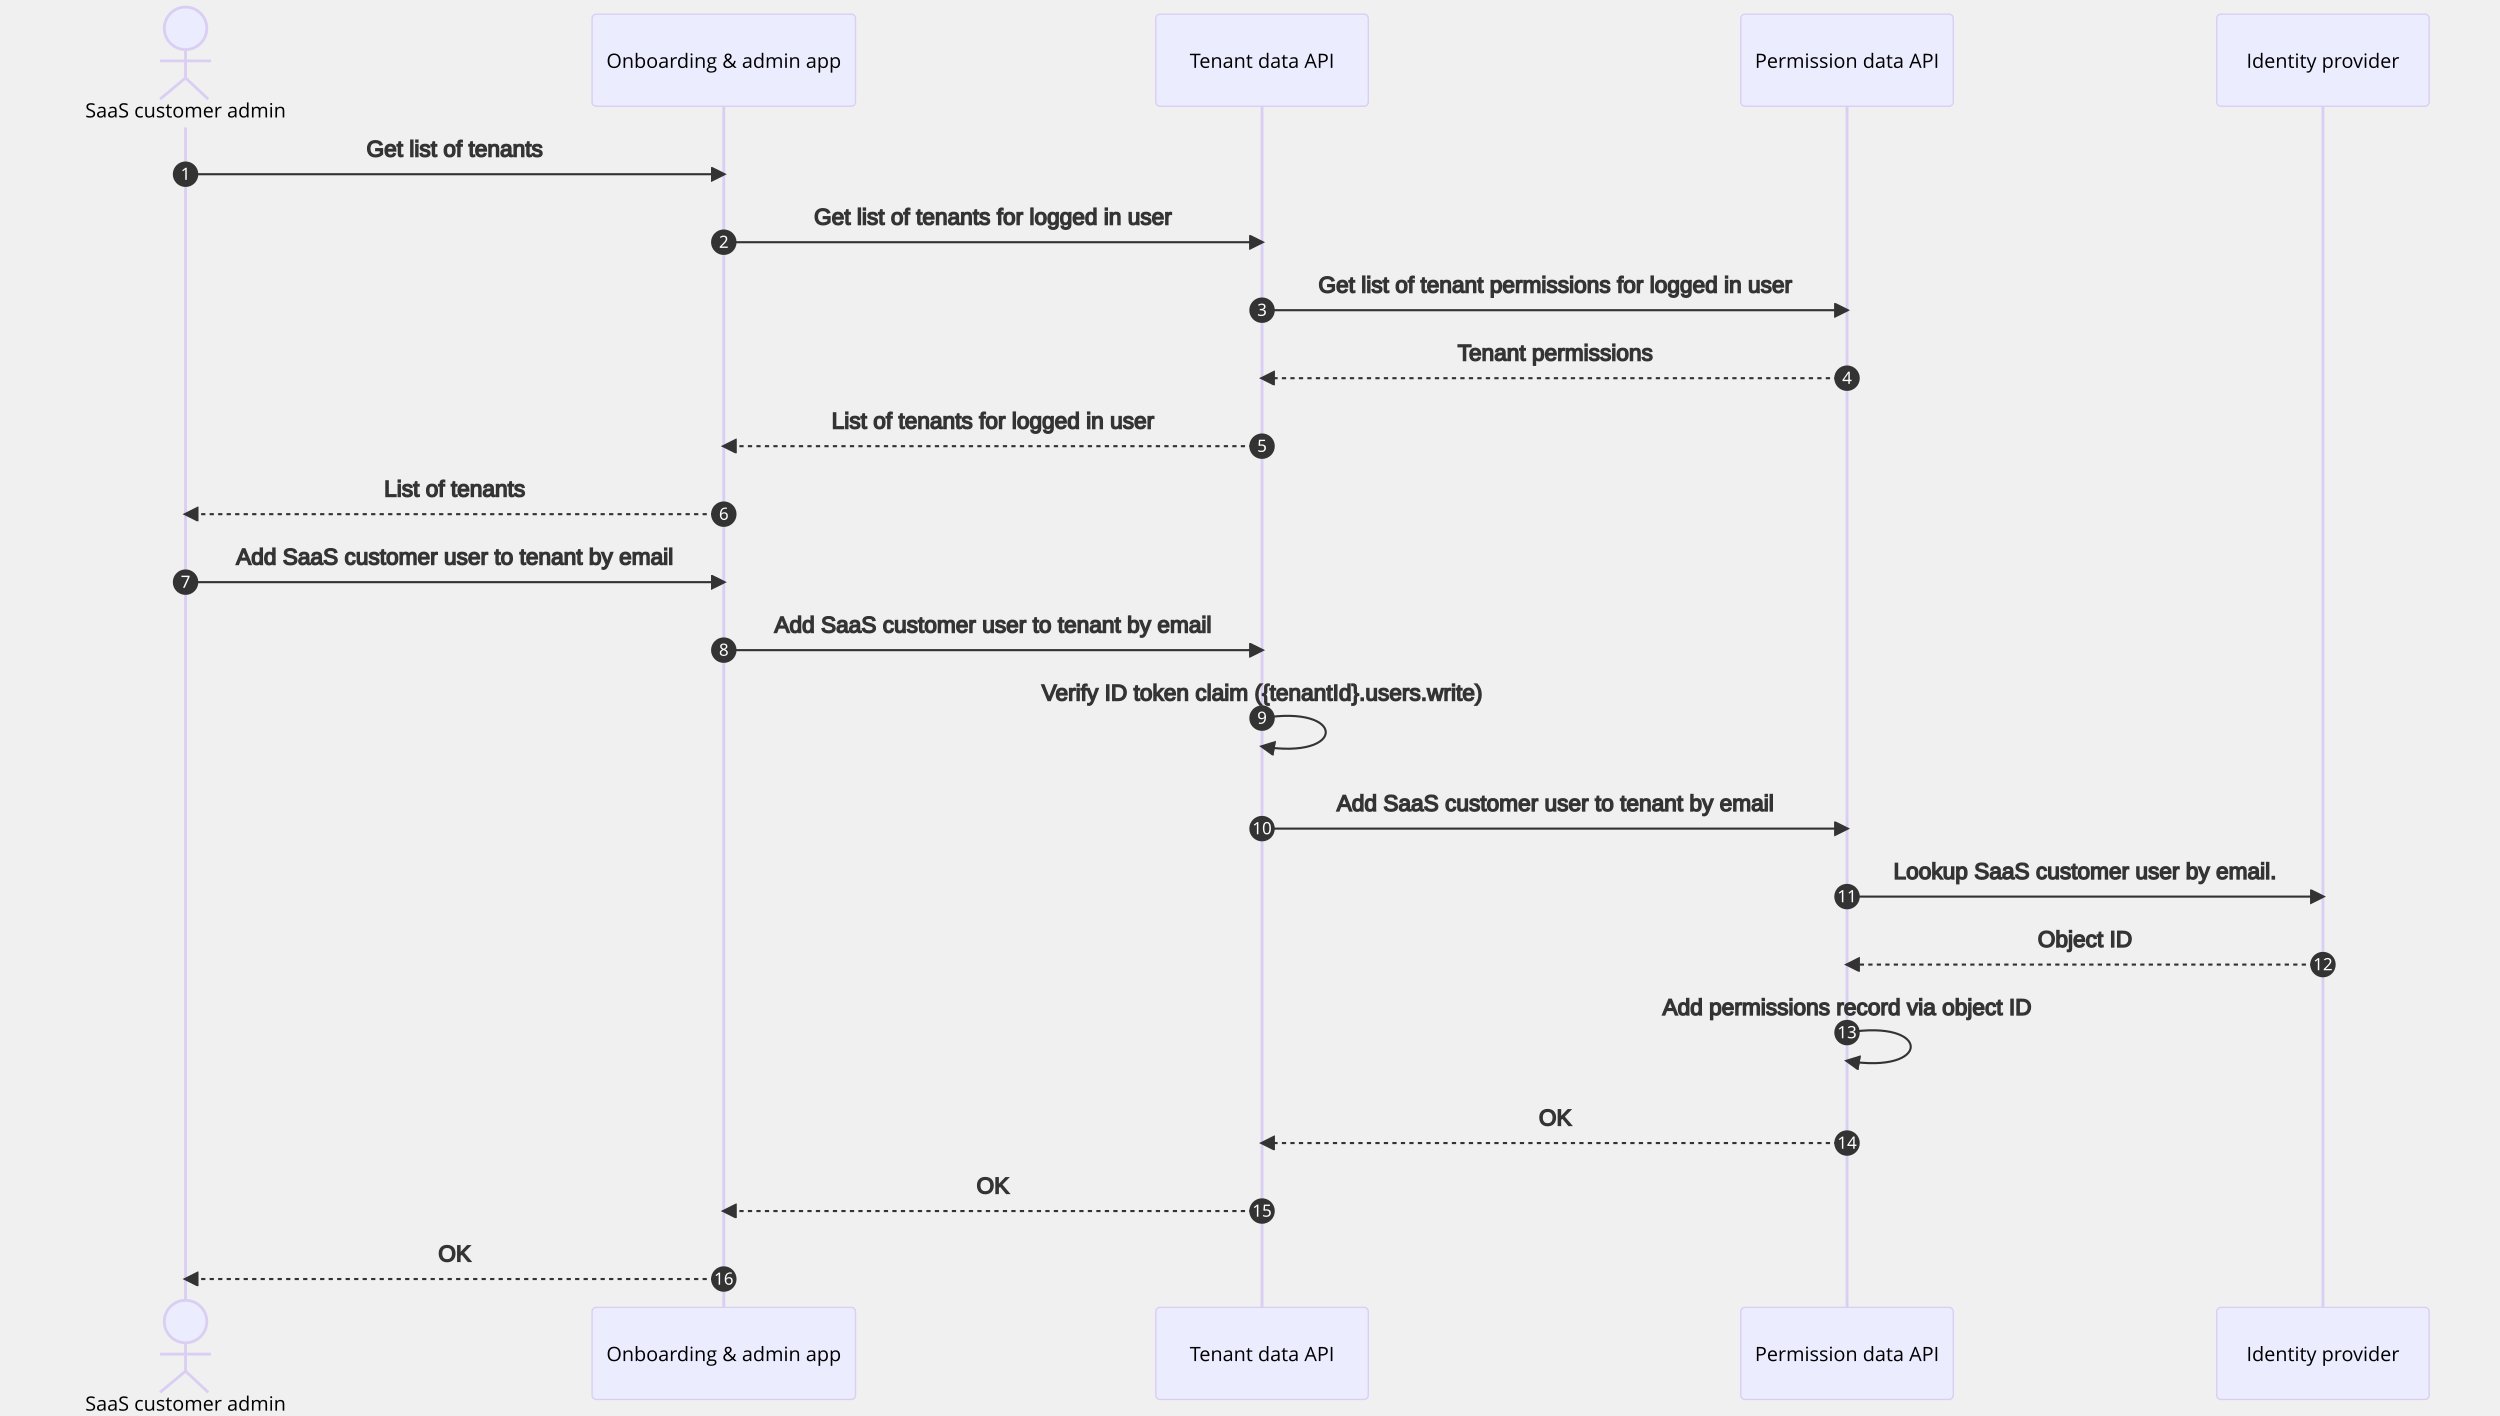
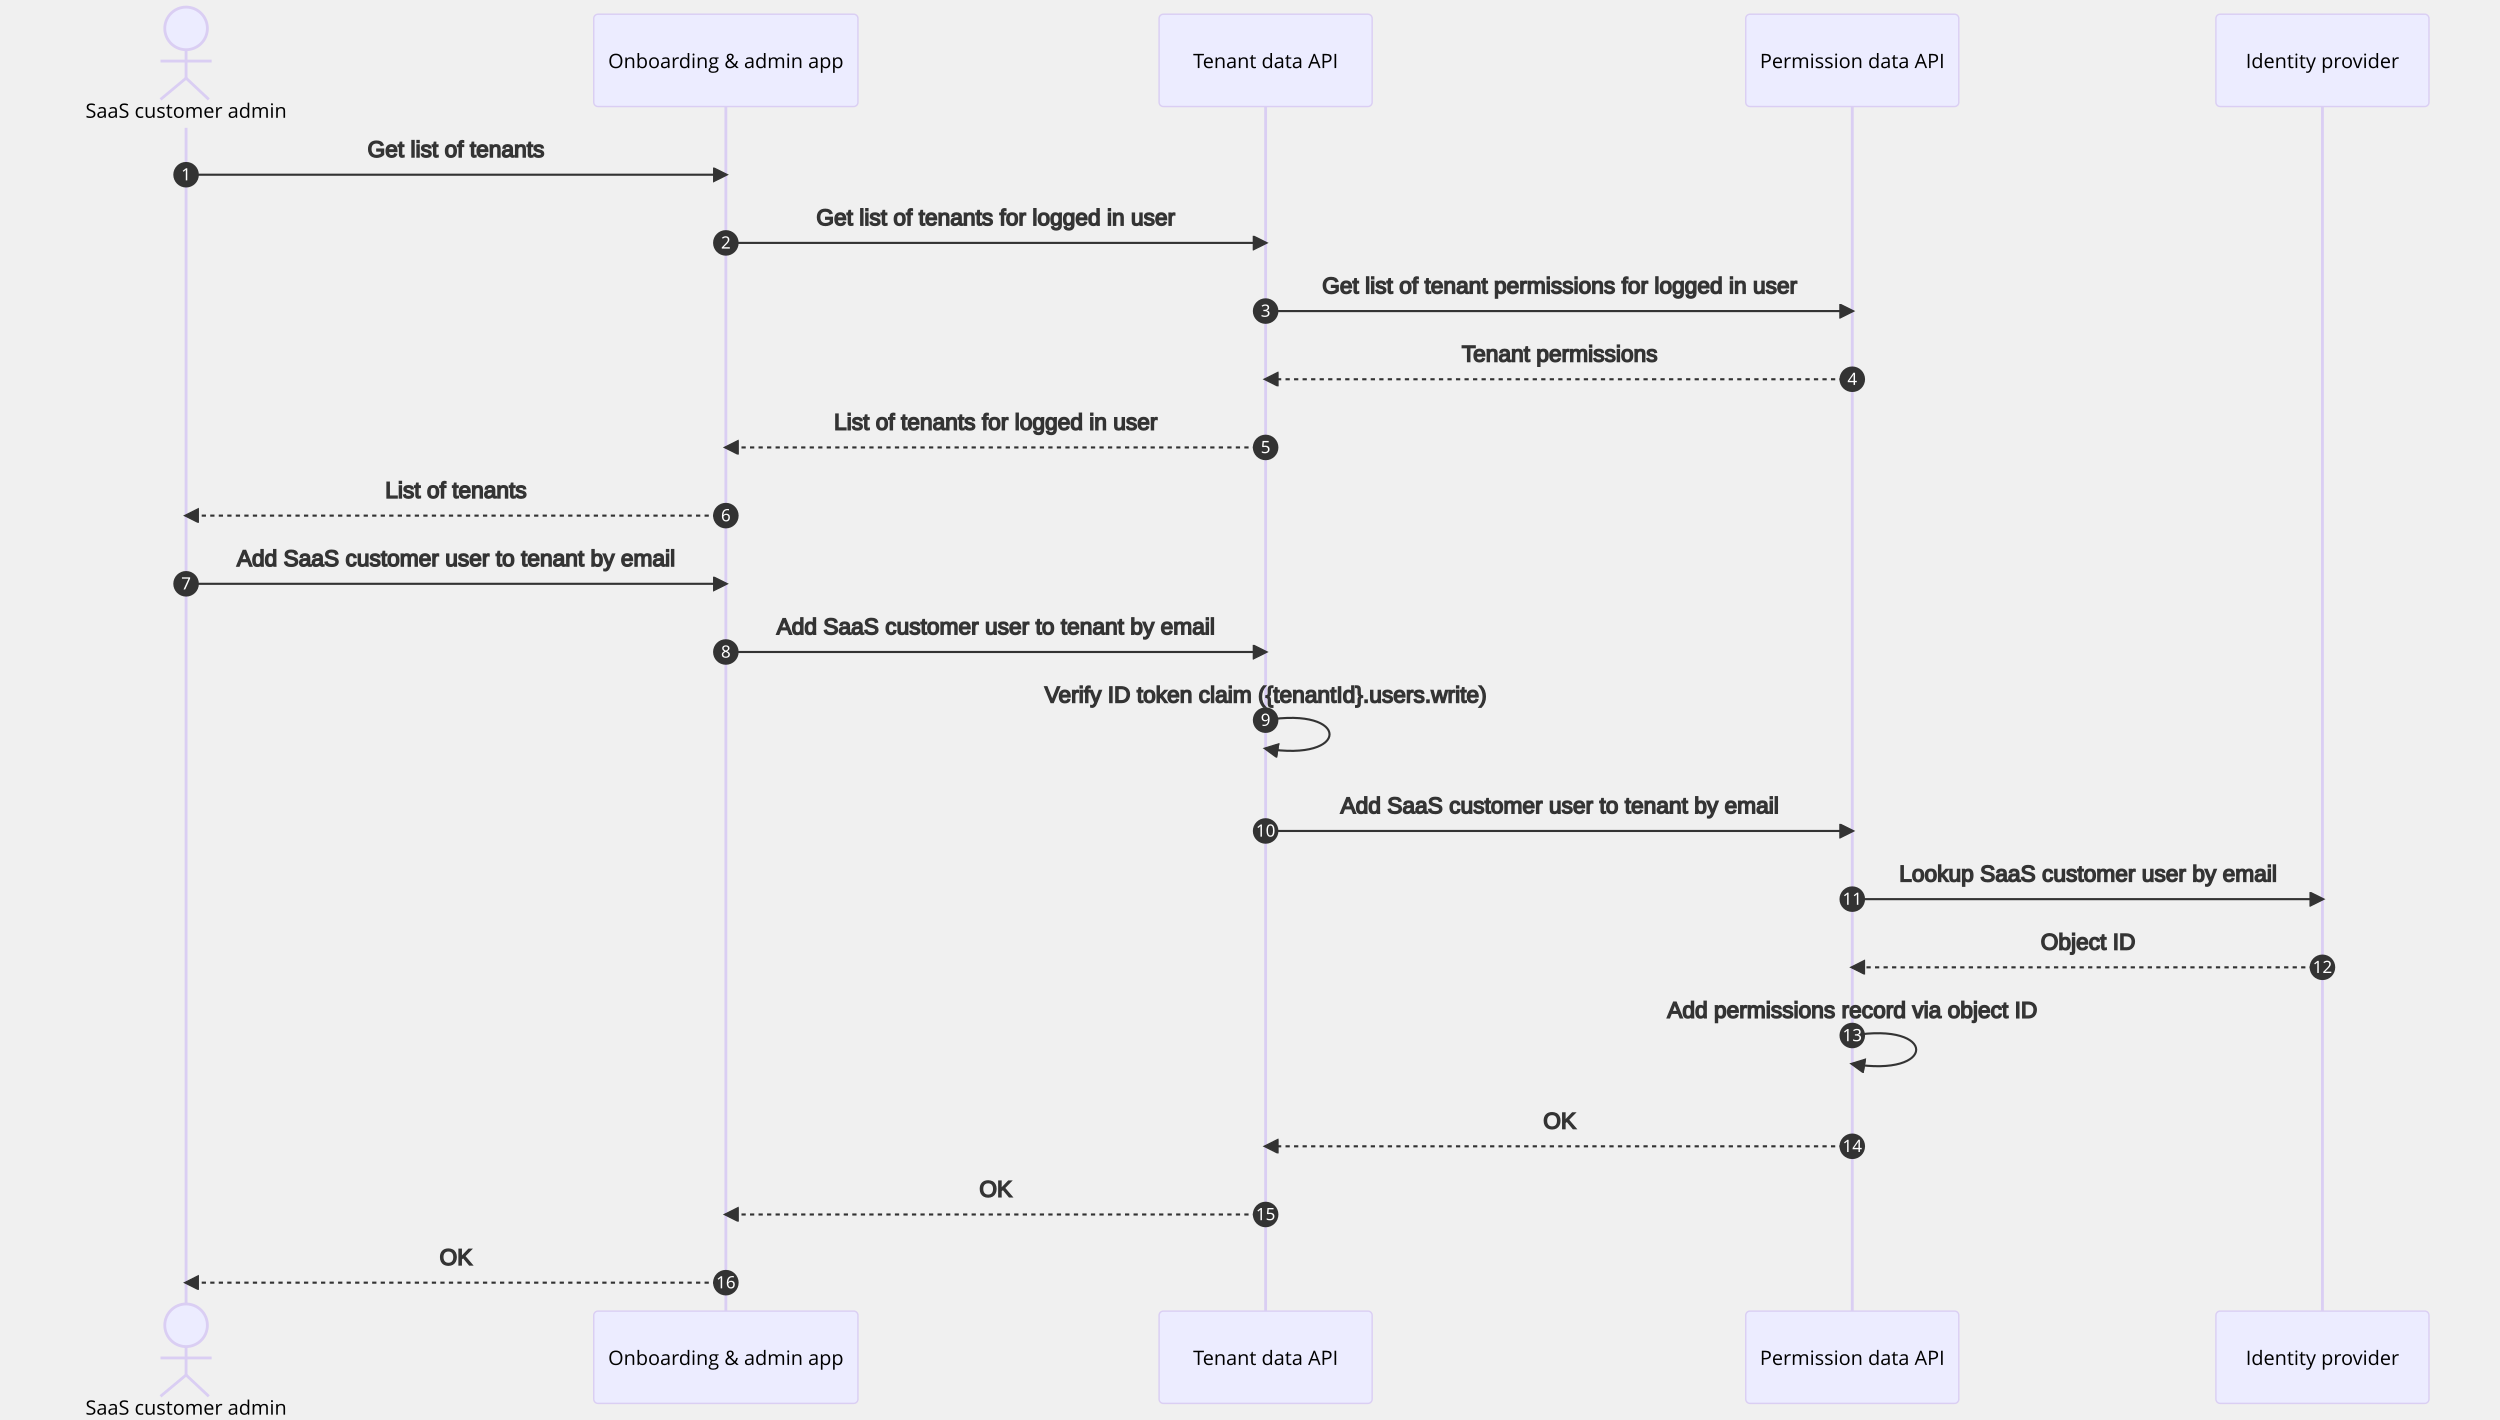
- <svg xmlns="http://www.w3.org/2000/svg" aria-labelledby="chart-title-graph-div chart-desc-graph-div" role="img" viewBox="-50 -10 1765 999" style="max-width: 1765px;" height="999" width="100%" id="graph-div">
+ <svg xmlns="http://www.w3.org/2000/svg" aria-labelledby="chart-title-graph-div chart-desc-graph-div" role="img" viewBox="-50 -10 1760 999" style="max-width: 1760px;" height="999" width="100%" id="graph-div">
  <style>#graph-div {font-family:"trebuchet ms",verdana,arial,sans-serif;font-size:16px;fill:#333;}#graph-div .error-icon{fill:#552222;}#graph-div .error-text{fill:#552222;stroke:#552222;}#graph-div .edge-thickness-normal{stroke-width:2px;}#graph-div .edge-thickness-thick{stroke-width:3.5px;}#graph-div .edge-pattern-solid{stroke-dasharray:0;}#graph-div .edge-pattern-dashed{stroke-dasharray:3;}#graph-div .edge-pattern-dotted{stroke-dasharray:2;}#graph-div .marker{fill:#333333;stroke:#333333;}#graph-div .marker.cross{stroke:#333333;}#graph-div svg{font-family:"trebuchet ms",verdana,arial,sans-serif;font-size:16px;}#graph-div .actor{stroke:hsl(259.626, 59.777%, 87.902%);fill:#ECECFF;}#graph-div text.actor&gt;tspan{fill:black;stroke:none;}#graph-div .actor-line{stroke:grey;}#graph-div .messageLine0{stroke-width:1.5;stroke-dasharray:none;stroke:#333;}#graph-div .messageLine1{stroke-width:1.5;stroke-dasharray:2,2;stroke:#333;}#graph-div #arrowhead path{fill:#333;stroke:#333;}#graph-div .sequenceNumber{fill:white;}#graph-div #sequencenumber{fill:#333;}#graph-div #crosshead path{fill:#333;stroke:#333;}#graph-div .messageText{fill:#333;stroke:#333;}#graph-div .labelBox{stroke:hsl(259.626, 59.777%, 87.902%);fill:#ECECFF;}#graph-div .labelText,#graph-div .labelText&gt;tspan{fill:black;stroke:none;}#graph-div .loopText,#graph-div .loopText&gt;tspan{fill:black;stroke:none;}#graph-div .loopLine{stroke-width:2px;stroke-dasharray:2,2;stroke:hsl(259.626, 59.777%, 87.902%);fill:hsl(259.626, 59.777%, 87.902%);}#graph-div .note{stroke:#aaaa33;fill:#fff5ad;}#graph-div .noteText,#graph-div .noteText&gt;tspan{fill:black;stroke:none;}#graph-div .activation0{fill:#f4f4f4;stroke:#666;}#graph-div .activation1{fill:#f4f4f4;stroke:#666;}#graph-div .activation2{fill:#f4f4f4;stroke:#666;}#graph-div .actorPopupMenu{position:absolute;}#graph-div .actorPopupMenuPanel{position:absolute;fill:#ECECFF;box-shadow:0px 8px 16px 0px rgba(0,0,0,0.2);filter:drop-shadow(3px 5px 2px rgb(0 0 0 / 0.4));}#graph-div .actor-man line{stroke:hsl(259.626, 59.777%, 87.902%);fill:#ECECFF;}#graph-div .actor-man circle,#graph-div line{stroke:hsl(259.626, 59.777%, 87.902%);fill:#ECECFF;stroke-width:2px;}#graph-div :root{--mermaid-font-family:"trebuchet ms",verdana,arial,sans-serif;}</style>
  <g />
  <defs>
    <symbol height="24" width="24" id="computer">
      <path d="M2 2v13h20v-13h-20zm18 11h-16v-9h16v9zm-10.228 6l.466-1h3.524l.467 1h-4.457zm14.228 3h-24l2-6h2.104l-1.33 4h18.45l-1.297-4h2.073l2 6zm-5-10h-14v-7h14v7z" transform="scale(.5)" />
    </symbol>
  </defs>
  <defs>
    <symbol clip-rule="evenodd" fill-rule="evenodd" id="database">
      <path d="M12.258.001l.256.004.255.005.253.008.251.01.249.012.247.015.246.016.242.019.241.02.239.023.236.024.233.027.231.028.229.031.225.032.223.034.22.036.217.038.214.04.211.041.208.043.205.045.201.046.198.048.194.05.191.051.187.053.183.054.18.056.175.057.172.059.168.06.163.061.16.063.155.064.15.066.074.033.073.033.071.034.07.034.069.035.068.035.067.035.066.035.064.036.064.036.062.036.06.036.06.037.058.037.058.037.055.038.055.038.053.038.052.038.051.039.05.039.048.039.047.039.045.04.044.04.043.04.041.04.04.041.039.041.037.041.036.041.034.041.033.042.032.042.03.042.029.042.027.042.026.043.024.043.023.043.021.043.02.043.018.044.017.043.015.044.013.044.012.044.011.045.009.044.007.045.006.045.004.045.002.045.001.045v17l-.001.045-.002.045-.004.045-.006.045-.007.045-.009.044-.011.045-.012.044-.013.044-.015.044-.017.043-.018.044-.02.043-.021.043-.023.043-.024.043-.026.043-.027.042-.029.042-.03.042-.032.042-.033.042-.034.041-.036.041-.037.041-.039.041-.04.041-.041.04-.043.04-.044.04-.045.04-.047.039-.048.039-.05.039-.051.039-.052.038-.053.038-.055.038-.055.038-.058.037-.058.037-.06.037-.06.036-.062.036-.064.036-.064.036-.066.035-.067.035-.068.035-.069.035-.07.034-.071.034-.073.033-.074.033-.15.066-.155.064-.16.063-.163.061-.168.06-.172.059-.175.057-.18.056-.183.054-.187.053-.191.051-.194.05-.198.048-.201.046-.205.045-.208.043-.211.041-.214.04-.217.038-.22.036-.223.034-.225.032-.229.031-.231.028-.233.027-.236.024-.239.023-.241.02-.242.019-.246.016-.247.015-.249.012-.251.01-.253.008-.255.005-.256.004-.258.001-.258-.001-.256-.004-.255-.005-.253-.008-.251-.01-.249-.012-.247-.015-.245-.016-.243-.019-.241-.02-.238-.023-.236-.024-.234-.027-.231-.028-.228-.031-.226-.032-.223-.034-.22-.036-.217-.038-.214-.04-.211-.041-.208-.043-.204-.045-.201-.046-.198-.048-.195-.05-.19-.051-.187-.053-.184-.054-.179-.056-.176-.057-.172-.059-.167-.06-.164-.061-.159-.063-.155-.064-.151-.066-.074-.033-.072-.033-.072-.034-.07-.034-.069-.035-.068-.035-.067-.035-.066-.035-.064-.036-.063-.036-.062-.036-.061-.036-.06-.037-.058-.037-.057-.037-.056-.038-.055-.038-.053-.038-.052-.038-.051-.039-.049-.039-.049-.039-.046-.039-.046-.04-.044-.04-.043-.04-.041-.04-.04-.041-.039-.041-.037-.041-.036-.041-.034-.041-.033-.042-.032-.042-.03-.042-.029-.042-.027-.042-.026-.043-.024-.043-.023-.043-.021-.043-.02-.043-.018-.044-.017-.043-.015-.044-.013-.044-.012-.044-.011-.045-.009-.044-.007-.045-.006-.045-.004-.045-.002-.045-.001-.045v-17l.001-.045.002-.045.004-.045.006-.045.007-.045.009-.044.011-.045.012-.044.013-.044.015-.044.017-.043.018-.044.02-.043.021-.043.023-.043.024-.043.026-.043.027-.042.029-.042.03-.042.032-.042.033-.042.034-.041.036-.041.037-.041.039-.041.04-.041.041-.04.043-.04.044-.04.046-.04.046-.039.049-.039.049-.039.051-.039.052-.038.053-.038.055-.038.056-.038.057-.037.058-.037.06-.037.061-.036.062-.036.063-.036.064-.036.066-.035.067-.035.068-.035.069-.035.07-.034.072-.034.072-.033.074-.033.151-.066.155-.064.159-.063.164-.061.167-.06.172-.059.176-.057.179-.056.184-.054.187-.053.19-.051.195-.05.198-.048.201-.046.204-.045.208-.043.211-.041.214-.04.217-.038.22-.036.223-.034.226-.032.228-.031.231-.028.234-.027.236-.024.238-.023.241-.02.243-.019.245-.016.247-.015.249-.012.251-.01.253-.008.255-.005.256-.004.258-.001.258.001zm-9.258 20.499v.01l.001.021.003.021.004.022.005.021.006.022.007.022.009.023.01.022.011.023.012.023.013.023.015.023.016.024.017.023.018.024.019.024.021.024.022.025.023.024.024.025.052.049.056.05.061.051.066.051.07.051.075.051.079.052.084.052.088.052.092.052.097.052.102.051.105.052.11.052.114.051.119.051.123.051.127.05.131.05.135.05.139.048.144.049.147.047.152.047.155.047.16.045.163.045.167.043.171.043.176.041.178.041.183.039.187.039.19.037.194.035.197.035.202.033.204.031.209.03.212.029.216.027.219.025.222.024.226.021.23.02.233.018.236.016.24.015.243.012.246.01.249.008.253.005.256.004.259.001.26-.001.257-.004.254-.005.25-.008.247-.011.244-.012.241-.014.237-.016.233-.018.231-.021.226-.021.224-.024.22-.026.216-.027.212-.028.21-.031.205-.031.202-.034.198-.034.194-.036.191-.037.187-.039.183-.04.179-.04.175-.042.172-.043.168-.044.163-.045.16-.046.155-.046.152-.047.148-.048.143-.049.139-.049.136-.05.131-.05.126-.05.123-.051.118-.052.114-.051.11-.052.106-.052.101-.052.096-.052.092-.052.088-.053.083-.051.079-.052.074-.052.07-.051.065-.051.06-.051.056-.05.051-.05.023-.024.023-.025.021-.024.02-.024.019-.024.018-.024.017-.024.015-.023.014-.024.013-.023.012-.023.01-.023.01-.022.008-.022.006-.022.006-.022.004-.022.004-.021.001-.021.001-.021v-4.127l-.077.055-.08.053-.083.054-.085.053-.087.052-.09.052-.093.051-.095.05-.097.05-.1.049-.102.049-.105.048-.106.047-.109.047-.111.046-.114.045-.115.045-.118.044-.12.043-.122.042-.124.042-.126.041-.128.04-.13.04-.132.038-.134.038-.135.037-.138.037-.139.035-.142.035-.143.034-.144.033-.147.032-.148.031-.15.03-.151.03-.153.029-.154.027-.156.027-.158.026-.159.025-.161.024-.162.023-.163.022-.165.021-.166.02-.167.019-.169.018-.169.017-.171.016-.173.015-.173.014-.175.013-.175.012-.177.011-.178.01-.179.008-.179.008-.181.006-.182.005-.182.004-.184.003-.184.002h-.37l-.184-.002-.184-.003-.182-.004-.182-.005-.181-.006-.179-.008-.179-.008-.178-.01-.176-.011-.176-.012-.175-.013-.173-.014-.172-.015-.171-.016-.17-.017-.169-.018-.167-.019-.166-.02-.165-.021-.163-.022-.162-.023-.161-.024-.159-.025-.157-.026-.156-.027-.155-.027-.153-.029-.151-.03-.15-.03-.148-.031-.146-.032-.145-.033-.143-.034-.141-.035-.14-.035-.137-.037-.136-.037-.134-.038-.132-.038-.13-.04-.128-.04-.126-.041-.124-.042-.122-.042-.12-.044-.117-.043-.116-.045-.113-.045-.112-.046-.109-.047-.106-.047-.105-.048-.102-.049-.1-.049-.097-.05-.095-.05-.093-.052-.09-.051-.087-.052-.085-.053-.083-.054-.08-.054-.077-.054v4.127zm0-5.654v.011l.001.021.003.021.004.021.005.022.006.022.007.022.009.022.01.022.011.023.012.023.013.023.015.024.016.023.017.024.018.024.019.024.021.024.022.024.023.025.024.024.052.05.056.05.061.05.066.051.07.051.075.052.079.051.084.052.088.052.092.052.097.052.102.052.105.052.11.051.114.051.119.052.123.05.127.051.131.05.135.049.139.049.144.048.147.048.152.047.155.046.16.045.163.045.167.044.171.042.176.042.178.04.183.04.187.038.19.037.194.036.197.034.202.033.204.032.209.03.212.028.216.027.219.025.222.024.226.022.23.02.233.018.236.016.24.014.243.012.246.01.249.008.253.006.256.003.259.001.26-.001.257-.003.254-.006.25-.008.247-.01.244-.012.241-.015.237-.016.233-.018.231-.02.226-.022.224-.024.22-.025.216-.027.212-.029.21-.03.205-.032.202-.033.198-.035.194-.036.191-.037.187-.039.183-.039.179-.041.175-.042.172-.043.168-.044.163-.045.16-.045.155-.047.152-.047.148-.048.143-.048.139-.05.136-.049.131-.05.126-.051.123-.051.118-.051.114-.052.11-.052.106-.052.101-.052.096-.052.092-.052.088-.052.083-.052.079-.052.074-.051.07-.052.065-.051.06-.05.056-.051.051-.049.023-.025.023-.024.021-.025.02-.024.019-.024.018-.024.017-.024.015-.023.014-.023.013-.024.012-.022.01-.023.01-.023.008-.022.006-.022.006-.022.004-.021.004-.022.001-.021.001-.021v-4.139l-.077.054-.08.054-.083.054-.085.052-.087.053-.09.051-.093.051-.095.051-.097.05-.1.049-.102.049-.105.048-.106.047-.109.047-.111.046-.114.045-.115.044-.118.044-.12.044-.122.042-.124.042-.126.041-.128.04-.13.039-.132.039-.134.038-.135.037-.138.036-.139.036-.142.035-.143.033-.144.033-.147.033-.148.031-.15.03-.151.03-.153.028-.154.028-.156.027-.158.026-.159.025-.161.024-.162.023-.163.022-.165.021-.166.02-.167.019-.169.018-.169.017-.171.016-.173.015-.173.014-.175.013-.175.012-.177.011-.178.009-.179.009-.179.007-.181.007-.182.005-.182.004-.184.003-.184.002h-.37l-.184-.002-.184-.003-.182-.004-.182-.005-.181-.007-.179-.007-.179-.009-.178-.009-.176-.011-.176-.012-.175-.013-.173-.014-.172-.015-.171-.016-.17-.017-.169-.018-.167-.019-.166-.02-.165-.021-.163-.022-.162-.023-.161-.024-.159-.025-.157-.026-.156-.027-.155-.028-.153-.028-.151-.03-.15-.03-.148-.031-.146-.033-.145-.033-.143-.033-.141-.035-.14-.036-.137-.036-.136-.037-.134-.038-.132-.039-.13-.039-.128-.04-.126-.041-.124-.042-.122-.043-.12-.043-.117-.044-.116-.044-.113-.046-.112-.046-.109-.046-.106-.047-.105-.048-.102-.049-.1-.049-.097-.05-.095-.051-.093-.051-.09-.051-.087-.053-.085-.052-.083-.054-.08-.054-.077-.054v4.139zm0-5.666v.011l.001.02.003.022.004.021.005.022.006.021.007.022.009.023.01.022.011.023.012.023.013.023.015.023.016.024.017.024.018.023.019.024.021.025.022.024.023.024.024.025.052.05.056.05.061.05.066.051.07.051.075.052.079.051.084.052.088.052.092.052.097.052.102.052.105.051.11.052.114.051.119.051.123.051.127.05.131.05.135.05.139.049.144.048.147.048.152.047.155.046.16.045.163.045.167.043.171.043.176.042.178.04.183.04.187.038.19.037.194.036.197.034.202.033.204.032.209.03.212.028.216.027.219.025.222.024.226.021.23.02.233.018.236.017.24.014.243.012.246.01.249.008.253.006.256.003.259.001.26-.001.257-.003.254-.006.25-.008.247-.01.244-.013.241-.014.237-.016.233-.018.231-.02.226-.022.224-.024.22-.025.216-.027.212-.029.21-.03.205-.032.202-.033.198-.035.194-.036.191-.037.187-.039.183-.039.179-.041.175-.042.172-.043.168-.044.163-.045.16-.045.155-.047.152-.047.148-.048.143-.049.139-.049.136-.049.131-.051.126-.05.123-.051.118-.052.114-.051.11-.052.106-.052.101-.052.096-.052.092-.052.088-.052.083-.052.079-.052.074-.052.07-.051.065-.051.06-.051.056-.05.051-.049.023-.025.023-.025.021-.024.02-.024.019-.024.018-.024.017-.024.015-.023.014-.024.013-.023.012-.023.01-.022.01-.023.008-.022.006-.022.006-.022.004-.022.004-.021.001-.021.001-.021v-4.153l-.077.054-.08.054-.083.053-.085.053-.087.053-.09.051-.093.051-.095.051-.097.05-.1.049-.102.048-.105.048-.106.048-.109.046-.111.046-.114.046-.115.044-.118.044-.12.043-.122.043-.124.042-.126.041-.128.04-.13.039-.132.039-.134.038-.135.037-.138.036-.139.036-.142.034-.143.034-.144.033-.147.032-.148.032-.15.03-.151.03-.153.028-.154.028-.156.027-.158.026-.159.024-.161.024-.162.023-.163.023-.165.021-.166.02-.167.019-.169.018-.169.017-.171.016-.173.015-.173.014-.175.013-.175.012-.177.01-.178.01-.179.009-.179.007-.181.006-.182.006-.182.004-.184.003-.184.001-.185.001-.185-.001-.184-.001-.184-.003-.182-.004-.182-.006-.181-.006-.179-.007-.179-.009-.178-.01-.176-.01-.176-.012-.175-.013-.173-.014-.172-.015-.171-.016-.17-.017-.169-.018-.167-.019-.166-.02-.165-.021-.163-.023-.162-.023-.161-.024-.159-.024-.157-.026-.156-.027-.155-.028-.153-.028-.151-.03-.15-.03-.148-.032-.146-.032-.145-.033-.143-.034-.141-.034-.14-.036-.137-.036-.136-.037-.134-.038-.132-.039-.13-.039-.128-.041-.126-.041-.124-.041-.122-.043-.12-.043-.117-.044-.116-.044-.113-.046-.112-.046-.109-.046-.106-.048-.105-.048-.102-.048-.1-.05-.097-.049-.095-.051-.093-.051-.09-.052-.087-.052-.085-.053-.083-.053-.08-.054-.077-.054v4.153zm8.74-8.179l-.257.004-.254.005-.25.008-.247.011-.244.012-.241.014-.237.016-.233.018-.231.021-.226.022-.224.023-.22.026-.216.027-.212.028-.21.031-.205.032-.202.033-.198.034-.194.036-.191.038-.187.038-.183.04-.179.041-.175.042-.172.043-.168.043-.163.045-.16.046-.155.046-.152.048-.148.048-.143.048-.139.049-.136.05-.131.05-.126.051-.123.051-.118.051-.114.052-.11.052-.106.052-.101.052-.096.052-.092.052-.088.052-.083.052-.079.052-.074.051-.07.052-.065.051-.06.05-.056.05-.051.05-.023.025-.023.024-.021.024-.02.025-.019.024-.018.024-.017.023-.015.024-.014.023-.013.023-.012.023-.01.023-.01.022-.008.022-.006.023-.006.021-.004.022-.004.021-.001.021-.001.021.001.021.001.021.004.021.004.022.006.021.006.023.008.022.01.022.01.023.012.023.013.023.014.023.015.024.017.023.018.024.019.024.02.025.021.024.023.024.023.025.051.05.056.05.06.05.065.051.07.052.074.051.079.052.083.052.088.052.092.052.096.052.101.052.106.052.11.052.114.052.118.051.123.051.126.051.131.05.136.05.139.049.143.048.148.048.152.048.155.046.16.046.163.045.168.043.172.043.175.042.179.041.183.04.187.038.191.038.194.036.198.034.202.033.205.032.21.031.212.028.216.027.22.026.224.023.226.022.231.021.233.018.237.016.241.014.244.012.247.011.25.008.254.005.257.004.26.001.26-.001.257-.004.254-.005.25-.008.247-.011.244-.012.241-.014.237-.016.233-.018.231-.021.226-.022.224-.023.22-.026.216-.027.212-.028.21-.031.205-.032.202-.033.198-.034.194-.036.191-.038.187-.038.183-.04.179-.041.175-.042.172-.043.168-.043.163-.045.16-.046.155-.046.152-.048.148-.048.143-.048.139-.049.136-.05.131-.05.126-.051.123-.051.118-.051.114-.052.11-.052.106-.052.101-.052.096-.052.092-.052.088-.052.083-.052.079-.052.074-.051.07-.052.065-.051.06-.05.056-.05.051-.05.023-.025.023-.024.021-.024.02-.025.019-.024.018-.024.017-.023.015-.024.014-.023.013-.023.012-.023.01-.023.01-.022.008-.022.006-.023.006-.021.004-.022.004-.021.001-.021.001-.021-.001-.021-.001-.021-.004-.021-.004-.022-.006-.021-.006-.023-.008-.022-.01-.022-.01-.023-.012-.023-.013-.023-.014-.023-.015-.024-.017-.023-.018-.024-.019-.024-.02-.025-.021-.024-.023-.024-.023-.025-.051-.05-.056-.05-.06-.05-.065-.051-.07-.052-.074-.051-.079-.052-.083-.052-.088-.052-.092-.052-.096-.052-.101-.052-.106-.052-.11-.052-.114-.052-.118-.051-.123-.051-.126-.051-.131-.05-.136-.05-.139-.049-.143-.048-.148-.048-.152-.048-.155-.046-.16-.046-.163-.045-.168-.043-.172-.043-.175-.042-.179-.041-.183-.04-.187-.038-.191-.038-.194-.036-.198-.034-.202-.033-.205-.032-.21-.031-.212-.028-.216-.027-.22-.026-.224-.023-.226-.022-.231-.021-.233-.018-.237-.016-.241-.014-.244-.012-.247-.011-.25-.008-.254-.005-.257-.004-.26-.001-.26.001z" transform="scale(.5)" />
    </symbol>
  </defs>
  <defs>
    <symbol height="24" width="24" id="clock">
      <path d="M12 2c5.514 0 10 4.486 10 10s-4.486 10-10 10-10-4.486-10-10 4.486-10 10-10zm0-2c-6.627 0-12 5.373-12 12s5.373 12 12 12 12-5.373 12-12-5.373-12-12-12zm5.848 12.459c.202.038.202.333.001.372-1.907.361-6.045 1.111-6.547 1.111-.719 0-1.301-.582-1.301-1.301 0-.512.77-5.447 1.125-7.445.034-.192.312-.181.343.014l.985 6.238 5.394 1.011z" transform="scale(.5)" />
    </symbol>
  </defs>
-   <line stroke="#999" stroke-width="0.5px" class="200" y2="933" x2="81" y1="80" x1="81" id="actor160" />
+   <line stroke="#999" stroke-width="0.5px" class="200" y2="933" x2="81" y1="80" x1="81" id="actor165" />
  <g class="actor-man">
-     <line y2="45" x2="81" y1="25" x1="81" id="actor-man-torso160" />
-     <line y2="33" x2="99" y1="33" x1="63" id="actor-man-arms160" />
+     <line y2="45" x2="81" y1="25" x1="81" id="actor-man-torso165" />
+     <line y2="33" x2="99" y1="33" x1="63" id="actor-man-arms165" />
    <line y2="45" x2="81" y1="60" x1="63" />
    <line y2="60" x2="97" y1="45" x1="81" />
    <circle height="65" width="162" r="15" cy="10" cx="81" />
    <text style="text-anchor: middle; font-size: 14px; font-weight: 400; font-family: &quot;Open Sans&quot;, sans-serif;" class="actor" alignment-baseline="central" dominant-baseline="central" y="67.5" x="81">
      <tspan dy="0" x="81">SaaS customer admin</tspan>
    </text>
  </g>
  <g>
-     <line stroke="#999" stroke-width="0.5px" class="200" y2="933" x2="461" y1="5" x1="461" id="actor161" />
-     <g id="root-161">
+     <line stroke="#999" stroke-width="0.5px" class="200" y2="933" x2="461" y1="5" x1="461" id="actor166" />
+     <g id="root-166">
      <rect class="actor" ry="3" rx="3" height="65" width="186" stroke="#666" fill="#eaeaea" y="0" x="368" />
      <text style="text-anchor: middle; font-size: 14px; font-weight: 400; font-family: &quot;Open Sans&quot;, sans-serif;" class="actor" alignment-baseline="central" dominant-baseline="central" y="32.5" x="461">
        <tspan dy="0" x="461">Onboarding &amp; admin app</tspan>
      </text>
    </g>
  </g>
  <g>
-     <line stroke="#999" stroke-width="0.5px" class="200" y2="933" x2="841" y1="5" x1="841" id="actor162" />
-     <g id="root-162">
+     <line stroke="#999" stroke-width="0.5px" class="200" y2="933" x2="841" y1="5" x1="841" id="actor167" />
+     <g id="root-167">
      <rect class="actor" ry="3" rx="3" height="65" width="150" stroke="#666" fill="#eaeaea" y="0" x="766" />
      <text style="text-anchor: middle; font-size: 14px; font-weight: 400; font-family: &quot;Open Sans&quot;, sans-serif;" class="actor" alignment-baseline="central" dominant-baseline="central" y="32.5" x="841">
        <tspan dy="0" x="841">Tenant data API</tspan>
      </text>
    </g>
  </g>
  <g>
-     <line stroke="#999" stroke-width="0.5px" class="200" y2="933" x2="1254" y1="5" x1="1254" id="actor163" />
-     <g id="root-163">
+     <line stroke="#999" stroke-width="0.5px" class="200" y2="933" x2="1254" y1="5" x1="1254" id="actor168" />
+     <g id="root-168">
      <rect class="actor" ry="3" rx="3" height="65" width="150" stroke="#666" fill="#eaeaea" y="0" x="1179" />
      <text style="text-anchor: middle; font-size: 14px; font-weight: 400; font-family: &quot;Open Sans&quot;, sans-serif;" class="actor" alignment-baseline="central" dominant-baseline="central" y="32.5" x="1254">
        <tspan dy="0" x="1254">Permission data API</tspan>
      </text>
    </g>
  </g>
  <g>
-     <line stroke="#999" stroke-width="0.5px" class="200" y2="933" x2="1590" y1="5" x1="1590" id="actor164" />
-     <g id="root-164">
-       <rect class="actor" ry="3" rx="3" height="65" width="150" stroke="#666" fill="#eaeaea" y="0" x="1515" />
-       <text style="text-anchor: middle; font-size: 14px; font-weight: 400; font-family: &quot;Open Sans&quot;, sans-serif;" class="actor" alignment-baseline="central" dominant-baseline="central" y="32.5" x="1590">
-         <tspan dy="0" x="1590">Identity provider</tspan>
+     <line stroke="#999" stroke-width="0.5px" class="200" y2="933" x2="1585" y1="5" x1="1585" id="actor169" />
+     <g id="root-169">
+       <rect class="actor" ry="3" rx="3" height="65" width="150" stroke="#666" fill="#eaeaea" y="0" x="1510" />
+       <text style="text-anchor: middle; font-size: 14px; font-weight: 400; font-family: &quot;Open Sans&quot;, sans-serif;" class="actor" alignment-baseline="central" dominant-baseline="central" y="32.5" x="1585">
+         <tspan dy="0" x="1585">Identity provider</tspan>
      </text>
    </g>
  </g>
  <defs>
    <marker orient="auto" markerHeight="12" markerWidth="12" markerUnits="userSpaceOnUse" refY="5" refX="9" id="arrowhead">
      <path d="M 0 0 L 10 5 L 0 10 z" />
    </marker>
  </defs>
  <defs>
    <marker refY="4" refX="16" orient="auto" markerHeight="8" markerWidth="15" id="crosshead">
      <path style="stroke-dasharray: 0, 0;" d="M 9,2 V 6 L16,4 Z" stroke-width="1px" stroke="#000000" fill="black" />
      <path style="stroke-dasharray: 0, 0;" d="M 0,1 L 6,7 M 6,1 L 0,7" stroke-width="1px" stroke="#000000" fill="none" />
    </marker>
  </defs>
  <defs>
    <marker orient="auto" markerHeight="28" markerWidth="20" refY="7" refX="18" id="filled-head">
      <path d="M 18,7 L9,13 L14,7 L9,1 Z" />
    </marker>
  </defs>
  <defs>
    <marker orient="auto" markerHeight="40" markerWidth="60" refY="15" refX="15" id="sequencenumber">
      <circle r="6" cy="15" cx="15" />
    </marker>
  </defs>
  <text style="font-family: &quot;trebuchet ms&quot;, verdana, arial, sans-serif; font-size: 16px; font-weight: 400;" dy="1em" class="messageText" alignment-baseline="middle" dominant-baseline="middle" text-anchor="middle" y="80" x="271">Get list of tenants</text>
  <line style="fill: none;" marker-start="url(#sequencenumber)" marker-end="url(#arrowhead)" stroke="none" stroke-width="2" class="messageLine0" y2="113" x2="461" y1="113" x1="81" />
  <text class="sequenceNumber" textLength="16px" text-anchor="middle" font-size="12px" font-family="sans-serif" y="117" x="81">1</text>
  <text style="font-family: &quot;trebuchet ms&quot;, verdana, arial, sans-serif; font-size: 16px; font-weight: 400;" dy="1em" class="messageText" alignment-baseline="middle" dominant-baseline="middle" text-anchor="middle" y="128" x="651">Get list of tenants for logged in user</text>
  <line style="fill: none;" marker-start="url(#sequencenumber)" marker-end="url(#arrowhead)" stroke="none" stroke-width="2" class="messageLine0" y2="161" x2="841" y1="161" x1="461" />
  <text class="sequenceNumber" textLength="16px" text-anchor="middle" font-size="12px" font-family="sans-serif" y="165" x="461">2</text>
  <text style="font-family: &quot;trebuchet ms&quot;, verdana, arial, sans-serif; font-size: 16px; font-weight: 400;" dy="1em" class="messageText" alignment-baseline="middle" dominant-baseline="middle" text-anchor="middle" y="176" x="1048">Get list of tenant permissions for logged in user</text>
  <line style="fill: none;" marker-start="url(#sequencenumber)" marker-end="url(#arrowhead)" stroke="none" stroke-width="2" class="messageLine0" y2="209" x2="1254" y1="209" x1="841" />
  <text class="sequenceNumber" textLength="16px" text-anchor="middle" font-size="12px" font-family="sans-serif" y="213" x="841">3</text>
  <text style="font-family: &quot;trebuchet ms&quot;, verdana, arial, sans-serif; font-size: 16px; font-weight: 400;" dy="1em" class="messageText" alignment-baseline="middle" dominant-baseline="middle" text-anchor="middle" y="224" x="1048">Tenant permissions</text>
  <line style="stroke-dasharray: 3, 3; fill: none;" marker-start="url(#sequencenumber)" marker-end="url(#arrowhead)" stroke="none" stroke-width="2" class="messageLine1" y2="257" x2="841" y1="257" x1="1254" />
  <text class="sequenceNumber" textLength="16px" text-anchor="middle" font-size="12px" font-family="sans-serif" y="261" x="1254">4</text>
  <text style="font-family: &quot;trebuchet ms&quot;, verdana, arial, sans-serif; font-size: 16px; font-weight: 400;" dy="1em" class="messageText" alignment-baseline="middle" dominant-baseline="middle" text-anchor="middle" y="272" x="651">List of tenants for logged in user</text>
  <line style="stroke-dasharray: 3, 3; fill: none;" marker-start="url(#sequencenumber)" marker-end="url(#arrowhead)" stroke="none" stroke-width="2" class="messageLine1" y2="305" x2="461" y1="305" x1="841" />
  <text class="sequenceNumber" textLength="16px" text-anchor="middle" font-size="12px" font-family="sans-serif" y="309" x="841">5</text>
  <text style="font-family: &quot;trebuchet ms&quot;, verdana, arial, sans-serif; font-size: 16px; font-weight: 400;" dy="1em" class="messageText" alignment-baseline="middle" dominant-baseline="middle" text-anchor="middle" y="320" x="271">List of tenants</text>
  <line style="stroke-dasharray: 3, 3; fill: none;" marker-start="url(#sequencenumber)" marker-end="url(#arrowhead)" stroke="none" stroke-width="2" class="messageLine1" y2="353" x2="81" y1="353" x1="461" />
  <text class="sequenceNumber" textLength="16px" text-anchor="middle" font-size="12px" font-family="sans-serif" y="357" x="461">6</text>
  <text style="font-family: &quot;trebuchet ms&quot;, verdana, arial, sans-serif; font-size: 16px; font-weight: 400;" dy="1em" class="messageText" alignment-baseline="middle" dominant-baseline="middle" text-anchor="middle" y="368" x="271">Add SaaS customer user to tenant by email</text>
  <line style="fill: none;" marker-start="url(#sequencenumber)" marker-end="url(#arrowhead)" stroke="none" stroke-width="2" class="messageLine0" y2="401" x2="461" y1="401" x1="81" />
  <text class="sequenceNumber" textLength="16px" text-anchor="middle" font-size="12px" font-family="sans-serif" y="405" x="81">7</text>
  <text style="font-family: &quot;trebuchet ms&quot;, verdana, arial, sans-serif; font-size: 16px; font-weight: 400;" dy="1em" class="messageText" alignment-baseline="middle" dominant-baseline="middle" text-anchor="middle" y="416" x="651">Add SaaS customer user to tenant by email</text>
  <line style="fill: none;" marker-start="url(#sequencenumber)" marker-end="url(#arrowhead)" stroke="none" stroke-width="2" class="messageLine0" y2="449" x2="841" y1="449" x1="461" />
  <text class="sequenceNumber" textLength="16px" text-anchor="middle" font-size="12px" font-family="sans-serif" y="453" x="461">8</text>
  <text style="font-family: &quot;trebuchet ms&quot;, verdana, arial, sans-serif; font-size: 16px; font-weight: 400;" dy="1em" class="messageText" alignment-baseline="middle" dominant-baseline="middle" text-anchor="middle" y="464" x="841">Verify ID token claim ({tenantId}.users.write)</text>
  <path style="fill: none;" marker-start="url(#sequencenumber)" marker-end="url(#arrowhead)" stroke="none" stroke-width="2" class="messageLine0" d="M 841,497 C 901,487 901,527 841,517" />
  <text class="sequenceNumber" textLength="16px" text-anchor="middle" font-size="12px" font-family="sans-serif" y="501" x="841">9</text>
  <text style="font-family: &quot;trebuchet ms&quot;, verdana, arial, sans-serif; font-size: 16px; font-weight: 400;" dy="1em" class="messageText" alignment-baseline="middle" dominant-baseline="middle" text-anchor="middle" y="542" x="1048">Add SaaS customer user to tenant by email</text>
  <line style="fill: none;" marker-start="url(#sequencenumber)" marker-end="url(#arrowhead)" stroke="none" stroke-width="2" class="messageLine0" y2="575" x2="1254" y1="575" x1="841" />
  <text class="sequenceNumber" textLength="16px" text-anchor="middle" font-size="12px" font-family="sans-serif" y="579" x="841">10</text>
-   <text style="font-family: &quot;trebuchet ms&quot;, verdana, arial, sans-serif; font-size: 16px; font-weight: 400;" dy="1em" class="messageText" alignment-baseline="middle" dominant-baseline="middle" text-anchor="middle" y="590" x="1422">Lookup SaaS customer user by email.</text>
-   <line style="fill: none;" marker-start="url(#sequencenumber)" marker-end="url(#arrowhead)" stroke="none" stroke-width="2" class="messageLine0" y2="623" x2="1590" y1="623" x1="1254" />
+   <text style="font-family: &quot;trebuchet ms&quot;, verdana, arial, sans-serif; font-size: 16px; font-weight: 400;" dy="1em" class="messageText" alignment-baseline="middle" dominant-baseline="middle" text-anchor="middle" y="590" x="1420">Lookup SaaS customer user by email</text>
+   <line style="fill: none;" marker-start="url(#sequencenumber)" marker-end="url(#arrowhead)" stroke="none" stroke-width="2" class="messageLine0" y2="623" x2="1585" y1="623" x1="1254" />
  <text class="sequenceNumber" textLength="16px" text-anchor="middle" font-size="12px" font-family="sans-serif" y="627" x="1254">11</text>
-   <text style="font-family: &quot;trebuchet ms&quot;, verdana, arial, sans-serif; font-size: 16px; font-weight: 400;" dy="1em" class="messageText" alignment-baseline="middle" dominant-baseline="middle" text-anchor="middle" y="638" x="1422">Object ID</text>
-   <line style="stroke-dasharray: 3, 3; fill: none;" marker-start="url(#sequencenumber)" marker-end="url(#arrowhead)" stroke="none" stroke-width="2" class="messageLine1" y2="671" x2="1254" y1="671" x1="1590" />
-   <text class="sequenceNumber" textLength="16px" text-anchor="middle" font-size="12px" font-family="sans-serif" y="675" x="1590">12</text>
+   <text style="font-family: &quot;trebuchet ms&quot;, verdana, arial, sans-serif; font-size: 16px; font-weight: 400;" dy="1em" class="messageText" alignment-baseline="middle" dominant-baseline="middle" text-anchor="middle" y="638" x="1420">Object ID</text>
+   <line style="stroke-dasharray: 3, 3; fill: none;" marker-start="url(#sequencenumber)" marker-end="url(#arrowhead)" stroke="none" stroke-width="2" class="messageLine1" y2="671" x2="1254" y1="671" x1="1585" />
+   <text class="sequenceNumber" textLength="16px" text-anchor="middle" font-size="12px" font-family="sans-serif" y="675" x="1585">12</text>
  <text style="font-family: &quot;trebuchet ms&quot;, verdana, arial, sans-serif; font-size: 16px; font-weight: 400;" dy="1em" class="messageText" alignment-baseline="middle" dominant-baseline="middle" text-anchor="middle" y="686" x="1254">Add permissions record via object ID</text>
  <path style="fill: none;" marker-start="url(#sequencenumber)" marker-end="url(#arrowhead)" stroke="none" stroke-width="2" class="messageLine0" d="M 1254,719 C 1314,709 1314,749 1254,739" />
  <text class="sequenceNumber" textLength="16px" text-anchor="middle" font-size="12px" font-family="sans-serif" y="723" x="1254">13</text>
  <text style="font-family: &quot;trebuchet ms&quot;, verdana, arial, sans-serif; font-size: 16px; font-weight: 400;" dy="1em" class="messageText" alignment-baseline="middle" dominant-baseline="middle" text-anchor="middle" y="764" x="1048">OK</text>
  <line style="stroke-dasharray: 3, 3; fill: none;" marker-start="url(#sequencenumber)" marker-end="url(#arrowhead)" stroke="none" stroke-width="2" class="messageLine1" y2="797" x2="841" y1="797" x1="1254" />
  <text class="sequenceNumber" textLength="16px" text-anchor="middle" font-size="12px" font-family="sans-serif" y="801" x="1254">14</text>
  <text style="font-family: &quot;trebuchet ms&quot;, verdana, arial, sans-serif; font-size: 16px; font-weight: 400;" dy="1em" class="messageText" alignment-baseline="middle" dominant-baseline="middle" text-anchor="middle" y="812" x="651">OK</text>
  <line style="stroke-dasharray: 3, 3; fill: none;" marker-start="url(#sequencenumber)" marker-end="url(#arrowhead)" stroke="none" stroke-width="2" class="messageLine1" y2="845" x2="461" y1="845" x1="841" />
  <text class="sequenceNumber" textLength="16px" text-anchor="middle" font-size="12px" font-family="sans-serif" y="849" x="841">15</text>
  <text style="font-family: &quot;trebuchet ms&quot;, verdana, arial, sans-serif; font-size: 16px; font-weight: 400;" dy="1em" class="messageText" alignment-baseline="middle" dominant-baseline="middle" text-anchor="middle" y="860" x="271">OK</text>
  <line style="stroke-dasharray: 3, 3; fill: none;" marker-start="url(#sequencenumber)" marker-end="url(#arrowhead)" stroke="none" stroke-width="2" class="messageLine1" y2="893" x2="81" y1="893" x1="461" />
  <text class="sequenceNumber" textLength="16px" text-anchor="middle" font-size="12px" font-family="sans-serif" y="897" x="461">16</text>
  <g class="actor-man">
-     <line y2="958" x2="81" y1="938" x1="81" id="actor-man-torso164" />
-     <line y2="946" x2="99" y1="946" x1="63" id="actor-man-arms164" />
+     <line y2="958" x2="81" y1="938" x1="81" id="actor-man-torso169" />
+     <line y2="946" x2="99" y1="946" x1="63" id="actor-man-arms169" />
    <line y2="958" x2="81" y1="973" x1="63" />
    <line y2="973" x2="97" y1="958" x1="81" />
    <circle height="65" width="162" r="15" cy="923" cx="81" />
    <text style="text-anchor: middle; font-size: 14px; font-weight: 400; font-family: &quot;Open Sans&quot;, sans-serif;" class="actor" alignment-baseline="central" dominant-baseline="central" y="980.5" x="81">
      <tspan dy="0" x="81">SaaS customer admin</tspan>
    </text>
  </g>
  <g>
    <rect class="actor" ry="3" rx="3" height="65" width="186" stroke="#666" fill="#eaeaea" y="913" x="368" />
    <text style="text-anchor: middle; font-size: 14px; font-weight: 400; font-family: &quot;Open Sans&quot;, sans-serif;" class="actor" alignment-baseline="central" dominant-baseline="central" y="945.5" x="461">
      <tspan dy="0" x="461">Onboarding &amp; admin app</tspan>
    </text>
  </g>
  <g>
    <rect class="actor" ry="3" rx="3" height="65" width="150" stroke="#666" fill="#eaeaea" y="913" x="766" />
    <text style="text-anchor: middle; font-size: 14px; font-weight: 400; font-family: &quot;Open Sans&quot;, sans-serif;" class="actor" alignment-baseline="central" dominant-baseline="central" y="945.5" x="841">
      <tspan dy="0" x="841">Tenant data API</tspan>
    </text>
  </g>
  <g>
    <rect class="actor" ry="3" rx="3" height="65" width="150" stroke="#666" fill="#eaeaea" y="913" x="1179" />
    <text style="text-anchor: middle; font-size: 14px; font-weight: 400; font-family: &quot;Open Sans&quot;, sans-serif;" class="actor" alignment-baseline="central" dominant-baseline="central" y="945.5" x="1254">
      <tspan dy="0" x="1254">Permission data API</tspan>
    </text>
  </g>
  <g>
-     <rect class="actor" ry="3" rx="3" height="65" width="150" stroke="#666" fill="#eaeaea" y="913" x="1515" />
-     <text style="text-anchor: middle; font-size: 14px; font-weight: 400; font-family: &quot;Open Sans&quot;, sans-serif;" class="actor" alignment-baseline="central" dominant-baseline="central" y="945.5" x="1590">
-       <tspan dy="0" x="1590">Identity provider</tspan>
+     <rect class="actor" ry="3" rx="3" height="65" width="150" stroke="#666" fill="#eaeaea" y="913" x="1510" />
+     <text style="text-anchor: middle; font-size: 14px; font-weight: 400; font-family: &quot;Open Sans&quot;, sans-serif;" class="actor" alignment-baseline="central" dominant-baseline="central" y="945.5" x="1585">
+       <tspan dy="0" x="1585">Identity provider</tspan>
    </text>
  </g>
</svg>
